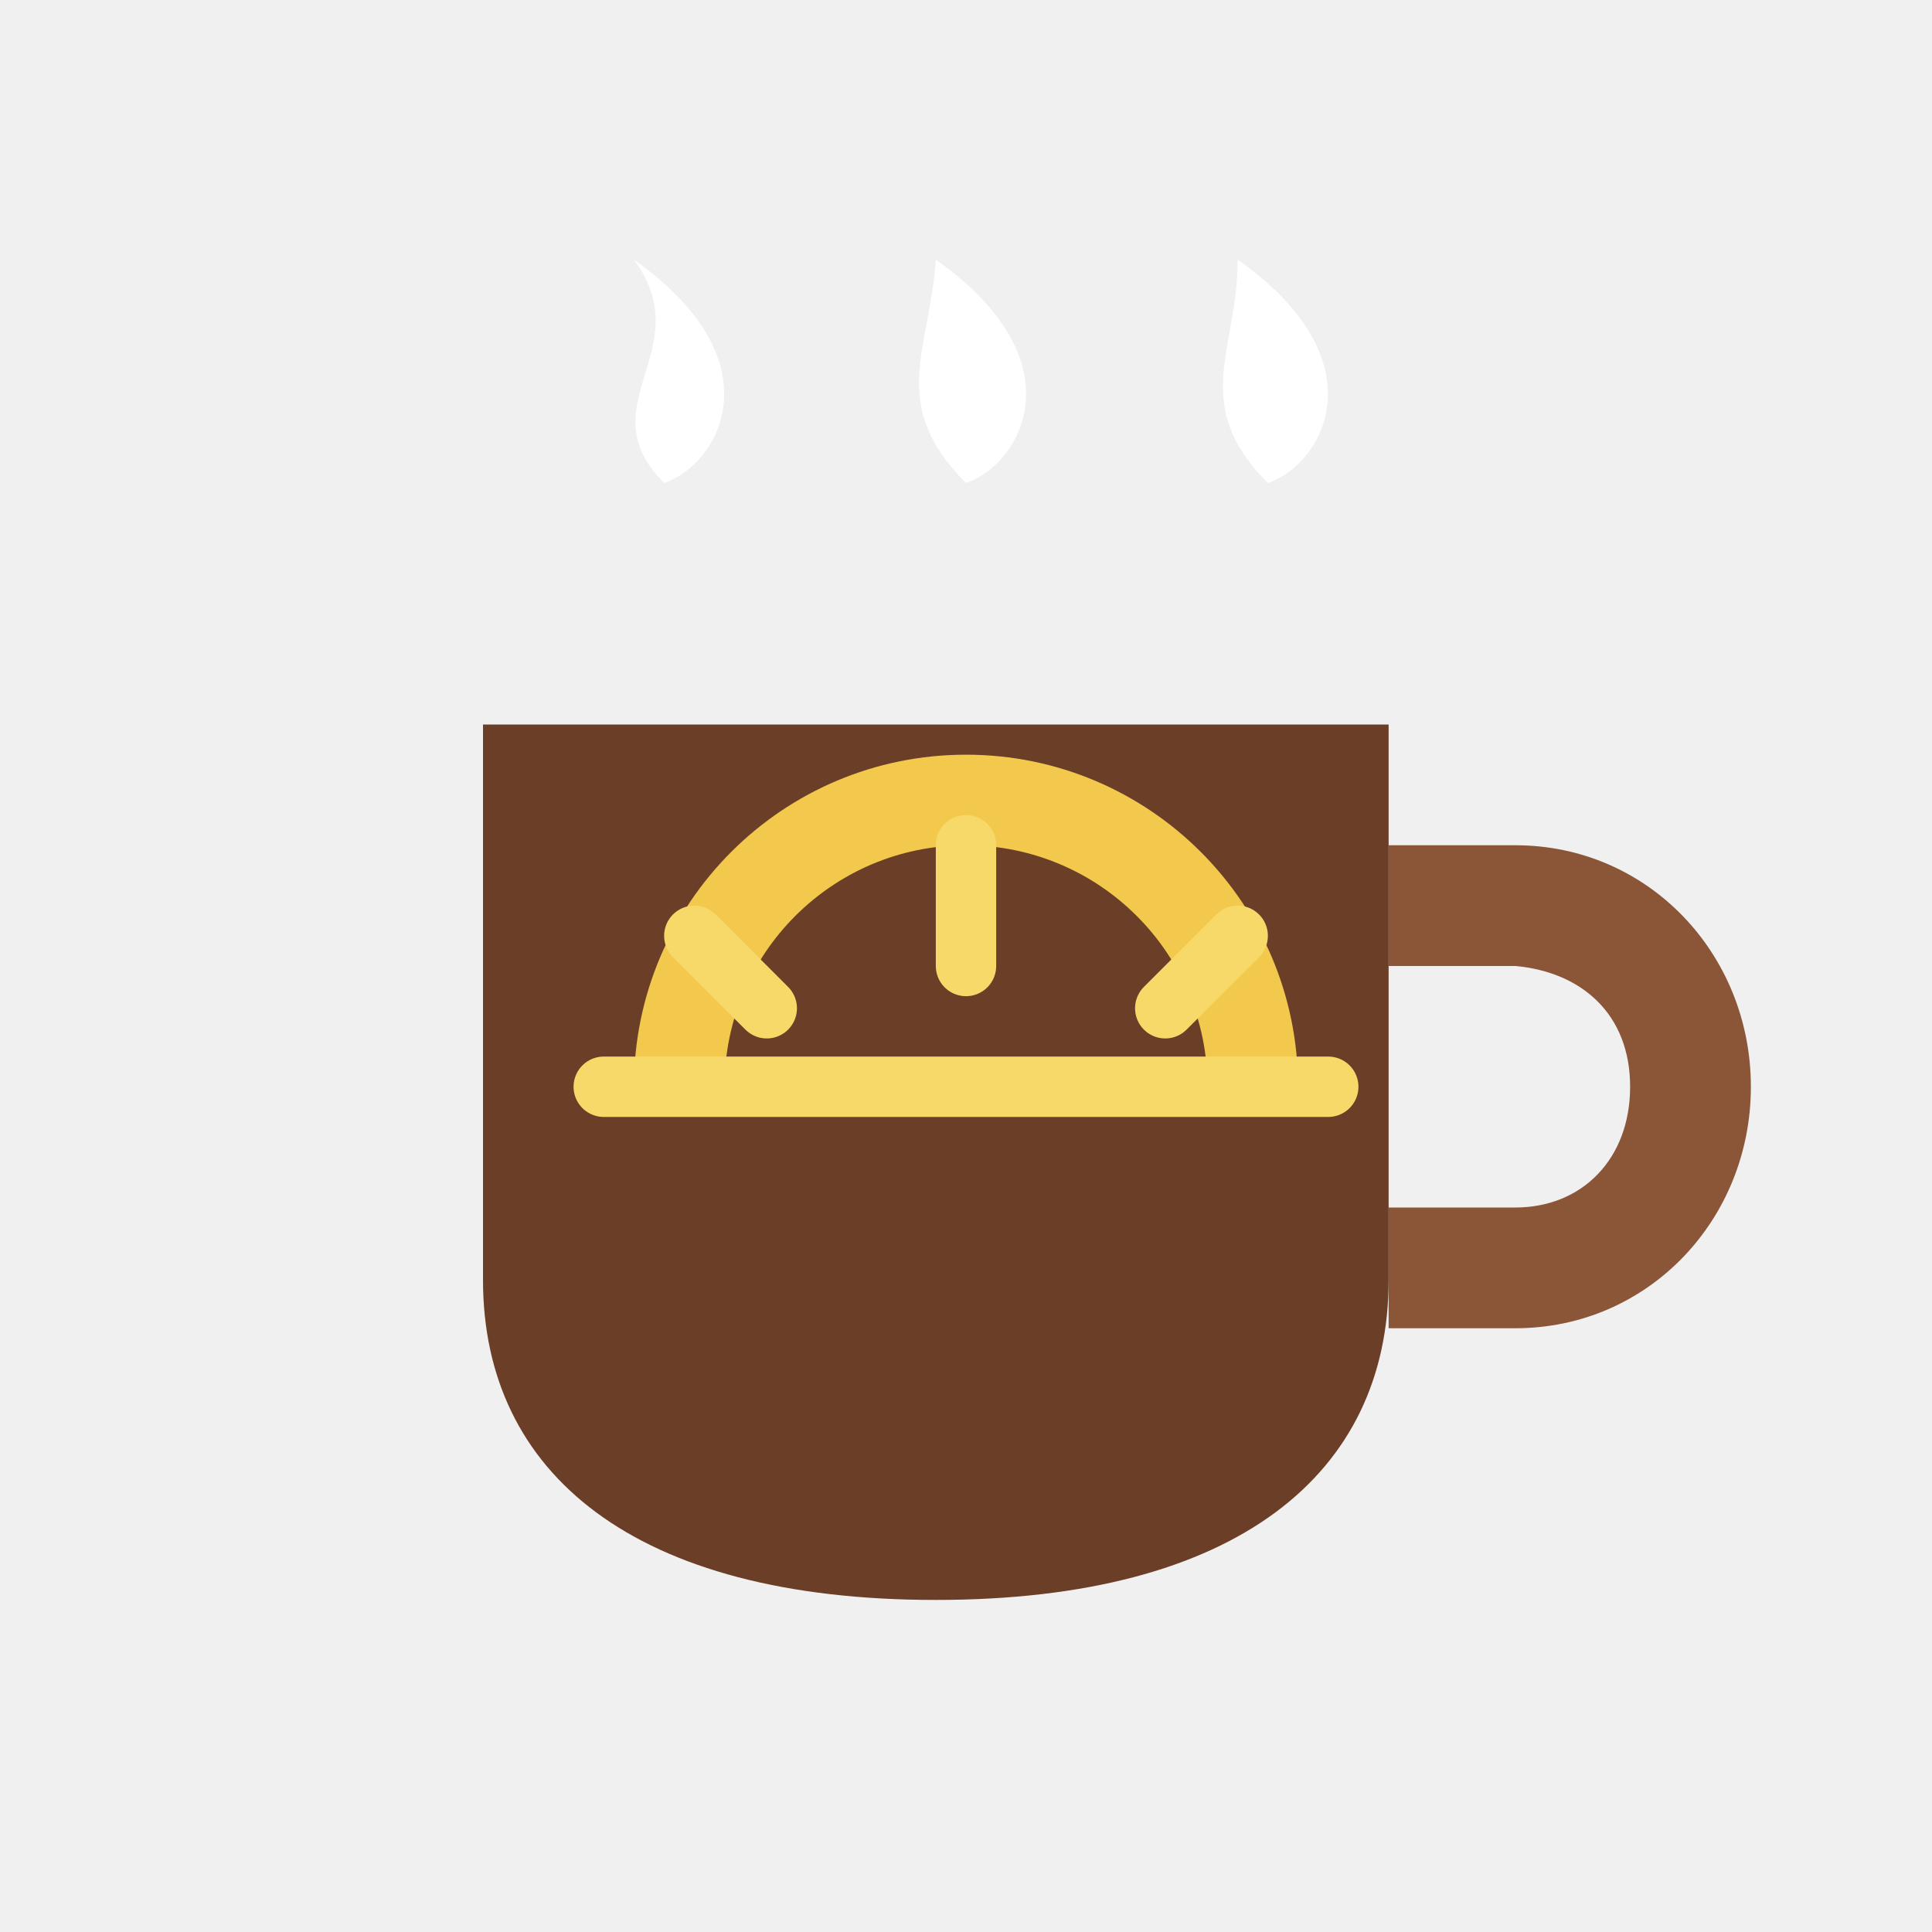
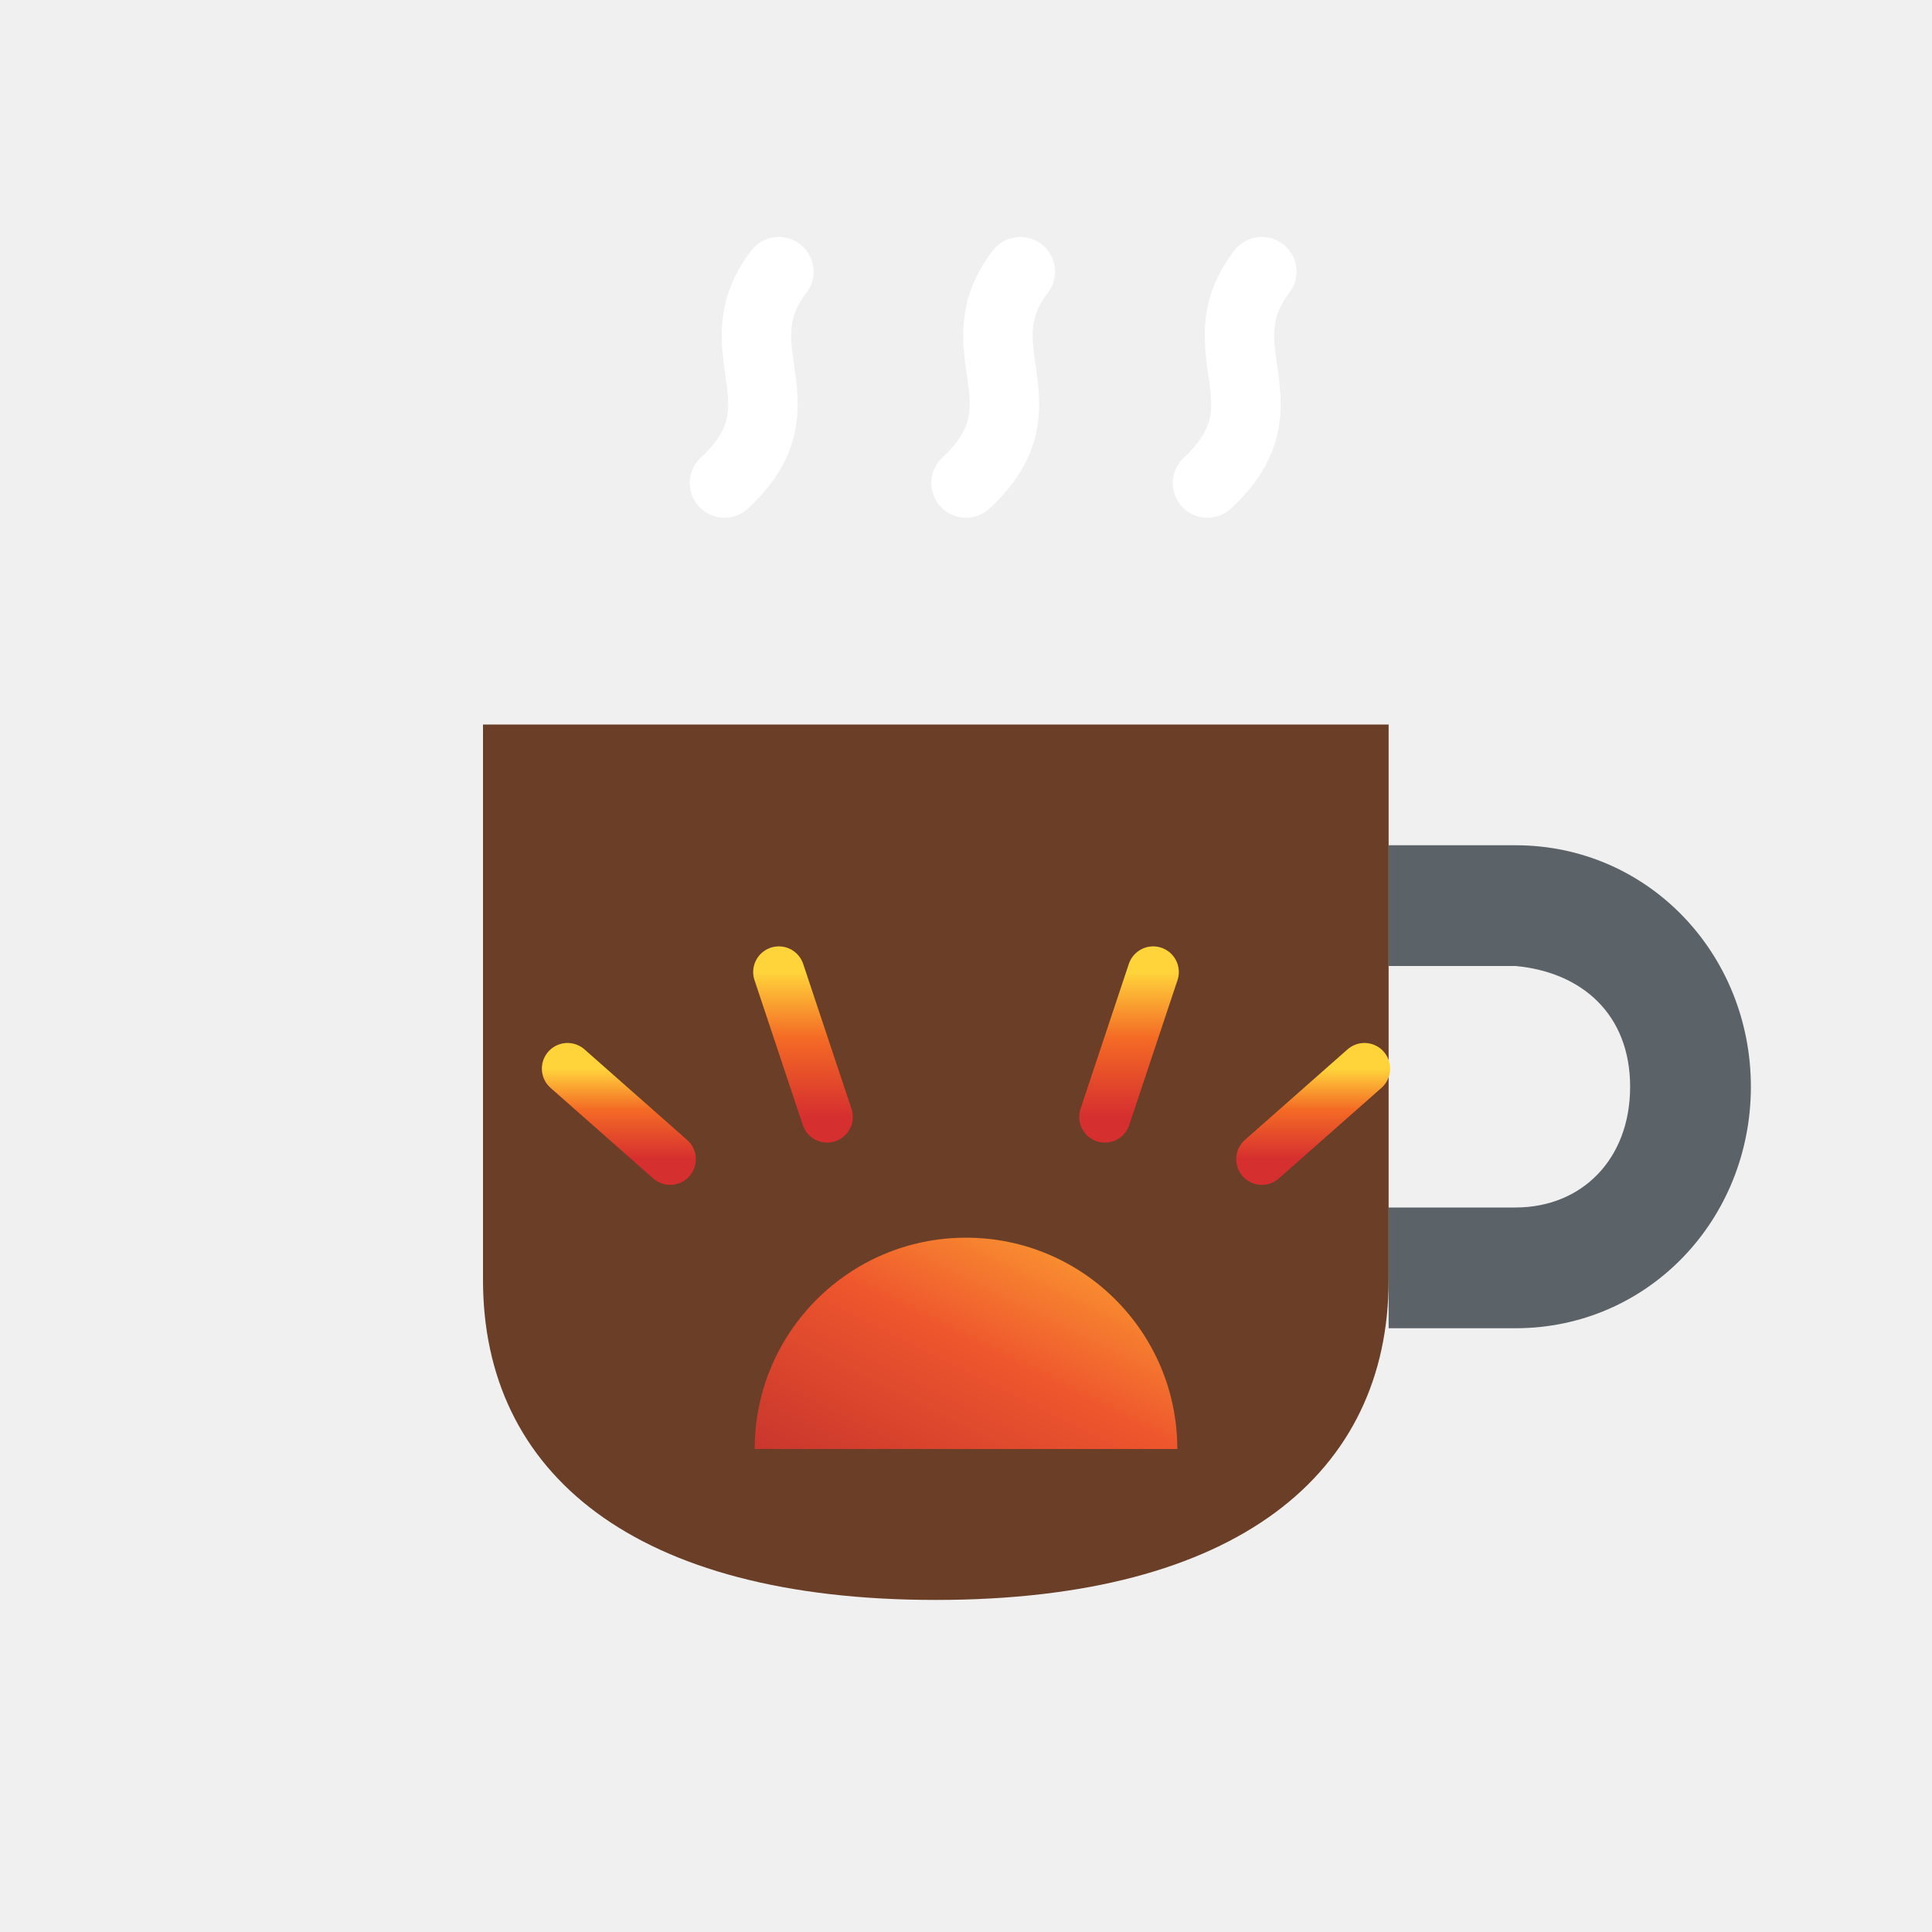
<svg xmlns="http://www.w3.org/2000/svg" viewBox="0 0 32 32">
+   <defs>
+     <linearGradient id="sunrise" x1="0" y1="1" x2="1" y2="0">
+       <stop offset="0" stop-color="#c9362d" />
+       <stop offset=".5" stop-color="#ee562d" />
+       <stop offset="1" stop-color="#ffad32" />
+     </linearGradient>
+     <linearGradient id="rays" x1="0" y1="1" x2="0" y2="0">
+       <stop offset="0" stop-color="#d62f2f" />
+       <stop offset=".55" stop-color="#f46b25" />
+       <stop offset="1" stop-color="#ffd43b" />
+     </linearGradient>
+   </defs>
  <path fill="#6b3e27" d="M8 12h15v9.2c0 3.2-2.5 5.3-7.5 5.3S8 24.4 8 21.2z" />
-   <path fill="#8a5637" d="M23 14h2.1c2.2 0 3.9 1.8 3.9 4s-1.7 4-3.9 4H23v-2h2.1c1.1 0 1.9-.8 1.9-2s-.8-1.9-1.9-2H23z" />
-   <path fill="#f2c94c" d="M10.5 18a5.5 5.5 0 0 1 11 0H20a4 4 0 0 0-8 0z" />
-   <path fill="none" stroke="#f7d96a" stroke-width="1" stroke-linecap="round" d="M10 18h12M16 16v-2M12.7 16.7l-1.2-1.2M19.3 16.7l1.2-1.2" />
-   <path fill="#fff" d="M11 8c-1.3-1.3.6-2.2-.5-3.7 2.4 1.7 1.4 3.4.5 3.7Zm5 0c-1.3-1.3-.6-2.2-.5-3.7 2.4 1.7 1.4 3.4.5 3.7Zm5 0c-1.3-1.3-.5-2.2-.5-3.7 2.4 1.7 1.4 3.4.5 3.7Z" />
+   <path fill="#5b6268" d="M23 14h2.1c2.2 0 3.9 1.8 3.9 4s-1.7 4-3.9 4H23v-2h2.1c1.1 0 1.9-.8 1.9-2s-.8-1.9-1.9-2H23z" />
+   <path fill="url(#sunrise)" d="M12.5 24a3.5 3.5 0 0 1 7 0z" />
+   <g fill="none" stroke="url(#rays)" stroke-width=".85" stroke-linecap="round">
+     <path d="M11.1 19.2l-1.7-1.5" />
+     <path d="M13.7 18.5l-.8-2.4" />
+     <path d="M16 18.2V15" />
+     <path d="M18.3 18.5l.8-2.4" />
+     <path d="M20.9 19.2l1.7-1.5" />
+   </g>
+   <path fill="none" stroke="#fff" stroke-width="1.15" stroke-linecap="round" d="M12 8c1.4-1.3-.1-2.2.9-3.5M16 8c1.4-1.3-.1-2.2.9-3.5M20 8c1.4-1.3-.1-2.2.9-3.5" />
</svg>
